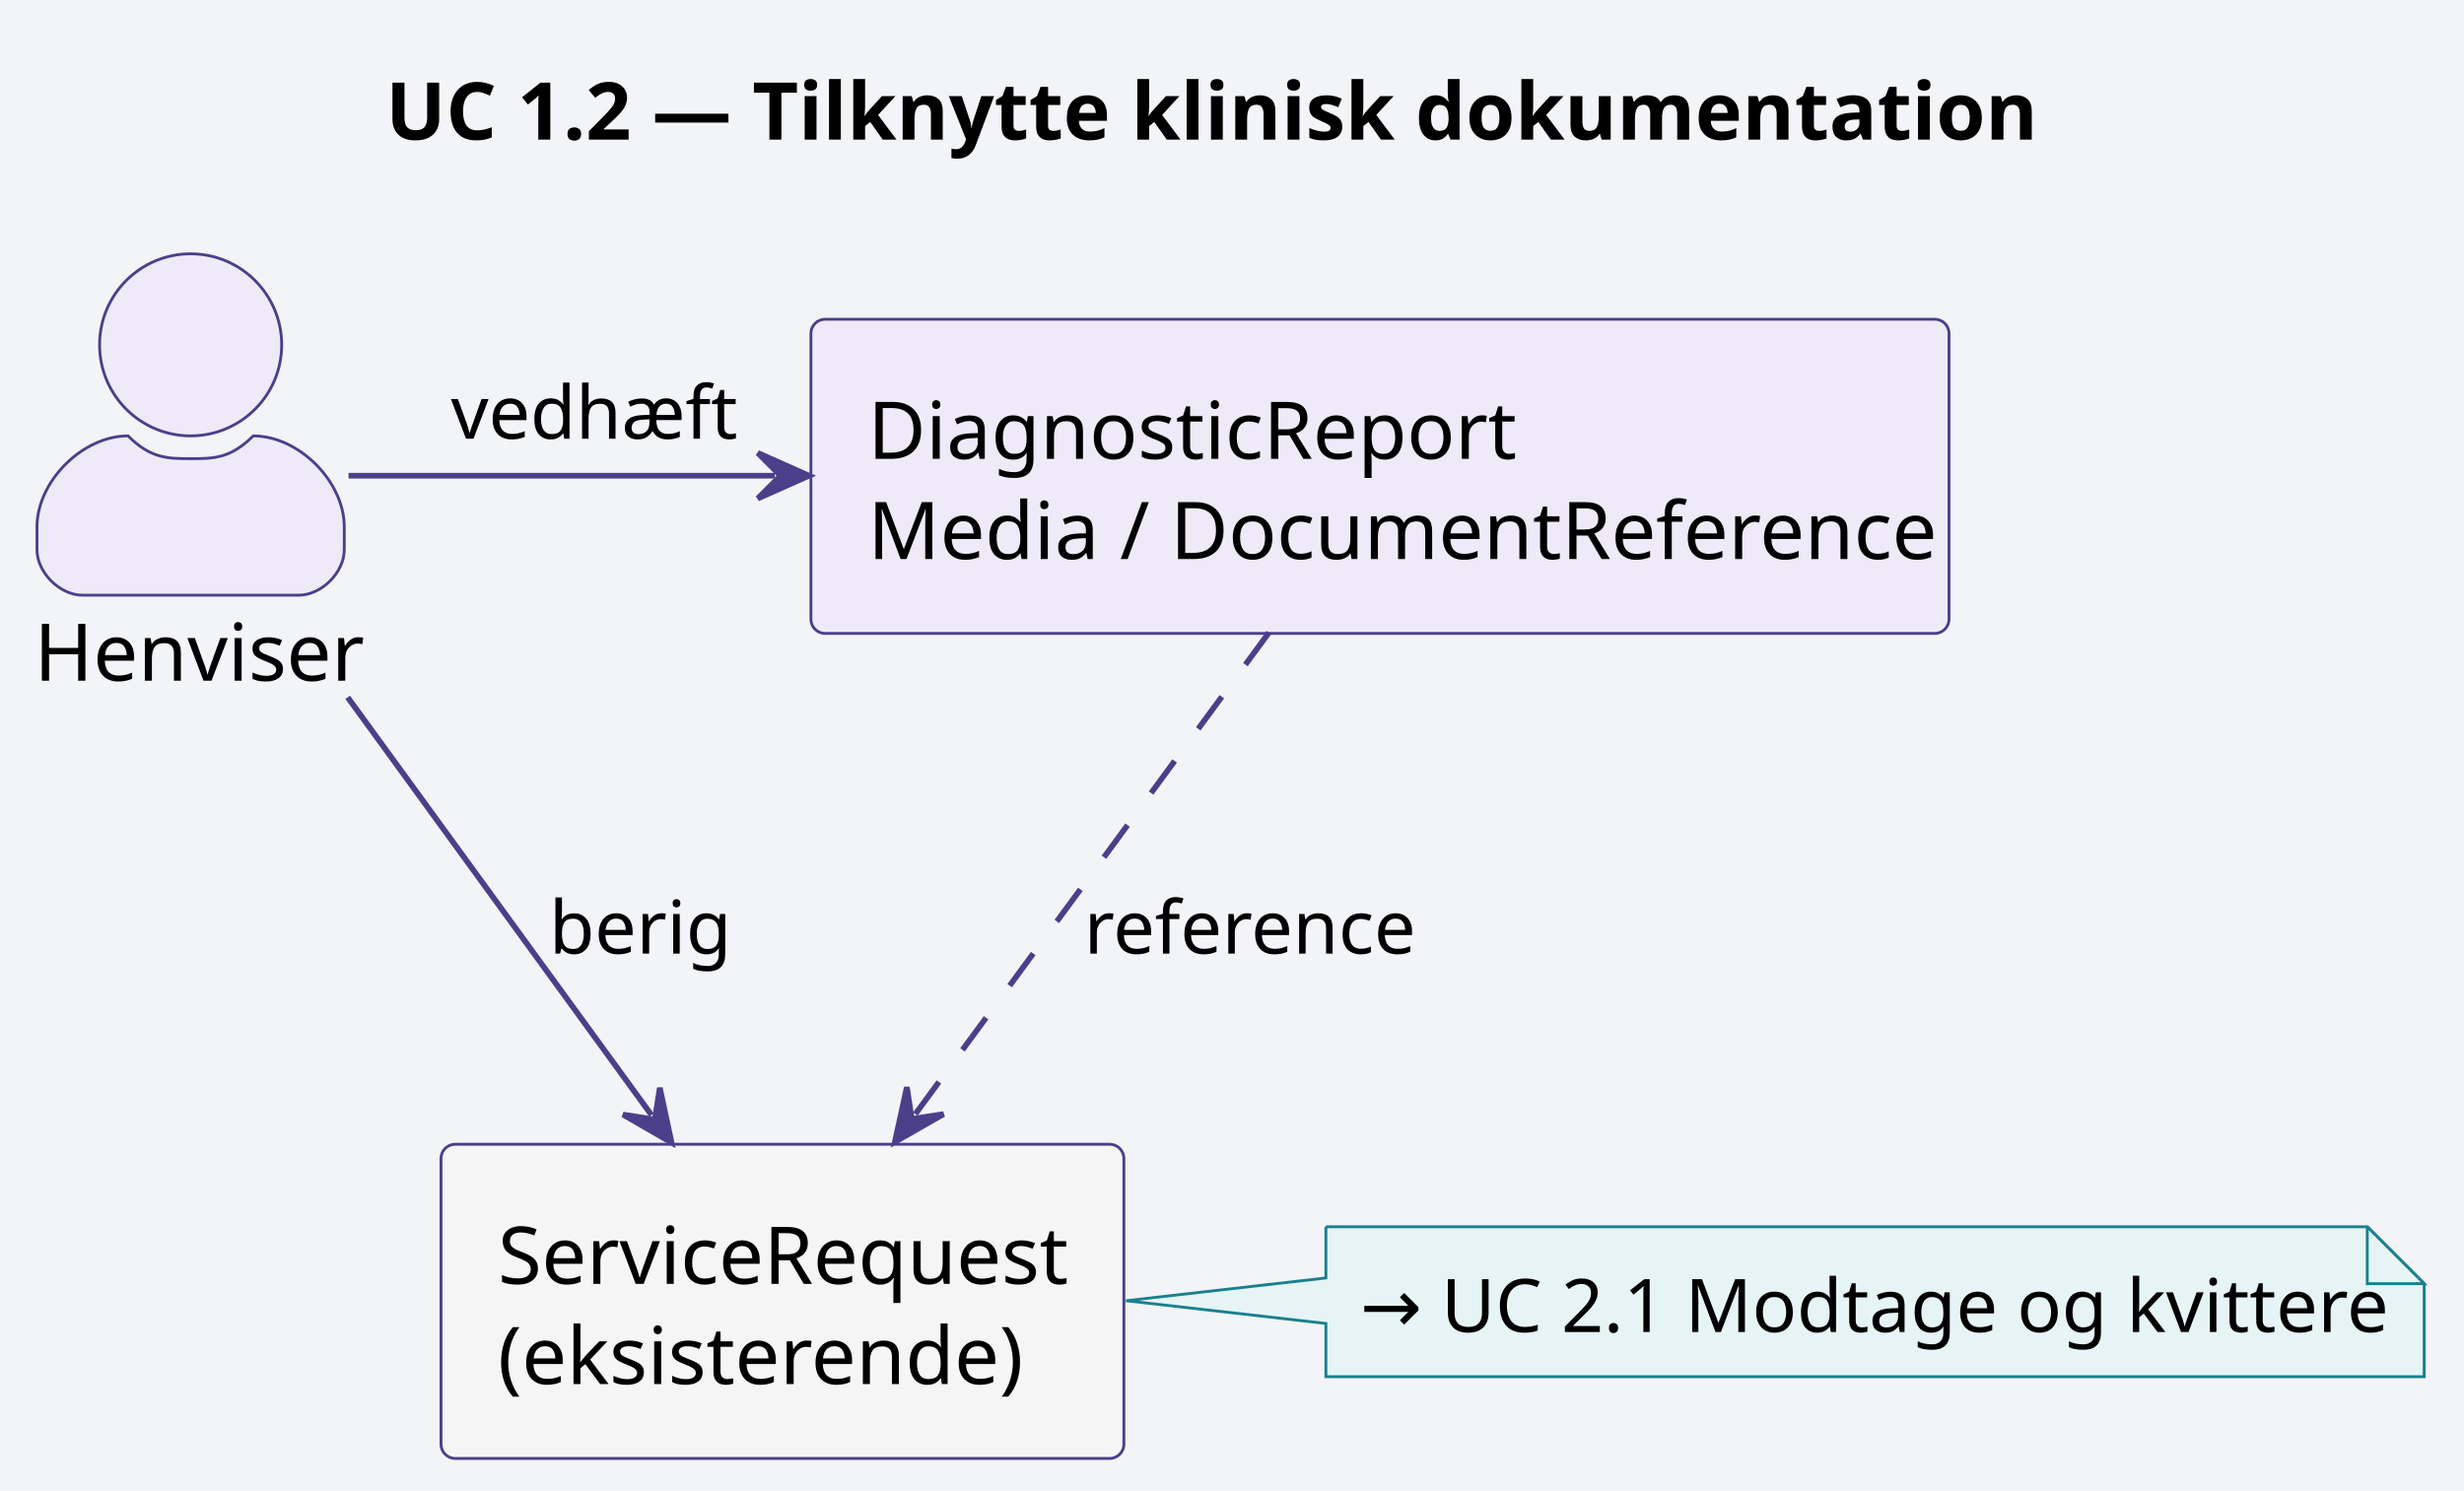
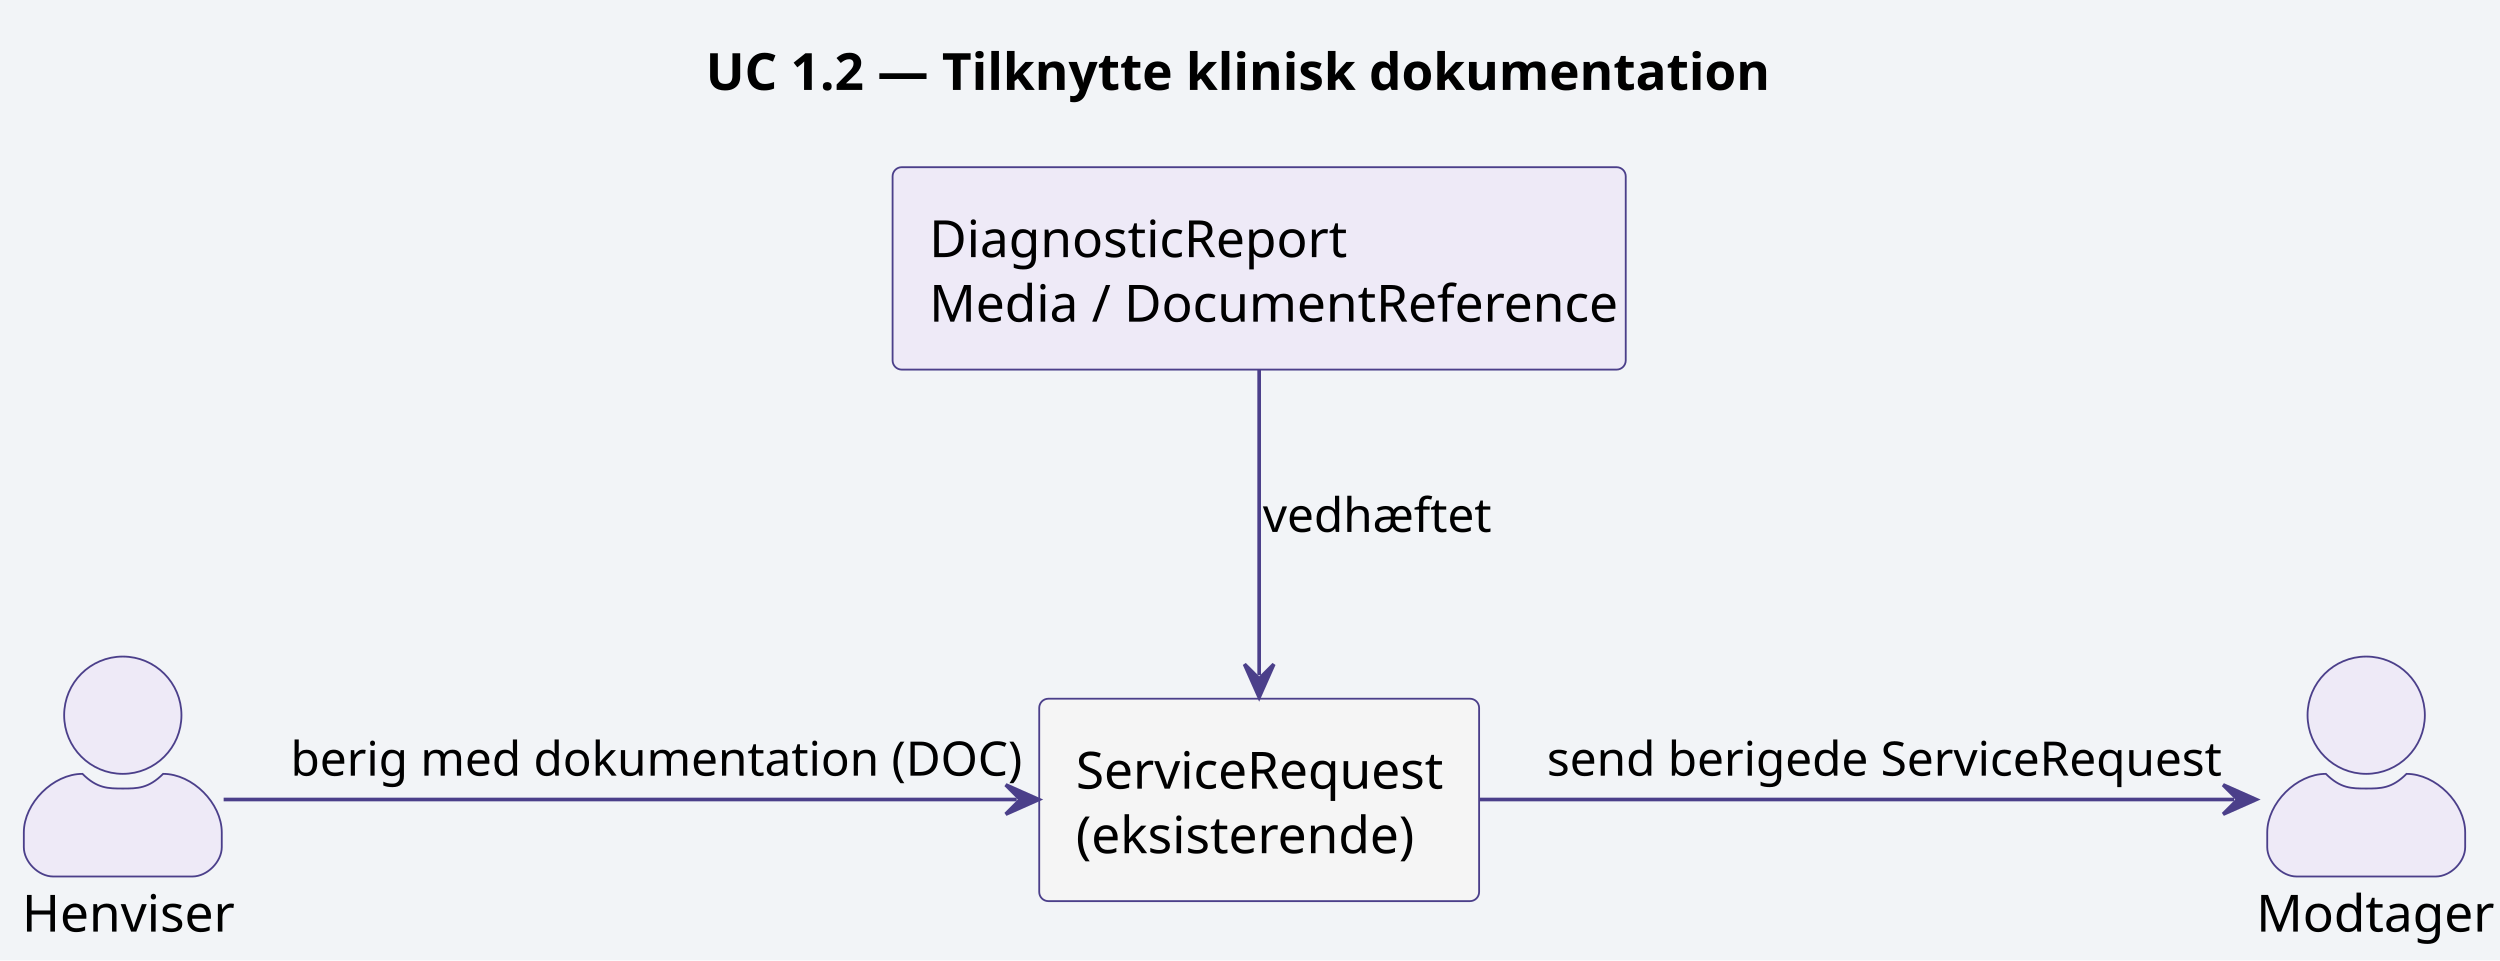
- <svg xmlns="http://www.w3.org/2000/svg" contentStyleType="text/css" height="262px" preserveAspectRatio="none" style="width:433px;height:262px;background:#F2F4F7;" version="1.1" viewBox="0 0 433 262" width="433px" zoomAndPan="magnify">
+ <svg xmlns="http://www.w3.org/2000/svg" contentStyleType="text/css" height="262px" preserveAspectRatio="none" style="width:682px;height:262px;background:#F2F4F7;" version="1.1" viewBox="0 0 682 262" width="682px" zoomAndPan="magnify">
  <defs />
  <g>
-     <rect fill="#F2F4F7" height="262" style="stroke:none;stroke-width:1.0;" width="433" x="0" y="0" />
-     <text fill="#000000" font-family="IBM Plex Sans" font-size="14" font-weight="bold" lengthAdjust="spacing" textLength="283.438" x="67.781" y="24.533">UC 1.2 — Tilknytte klinisk dokumentation</text>
+     <rect fill="#F2F4F7" height="262" style="stroke:none;stroke-width:1.0;" width="682" x="0" y="0" />
+     <text fill="#000000" font-family="IBM Plex Sans" font-size="14" font-weight="bold" lengthAdjust="spacing" textLength="283.438" x="192.531" y="24.533">UC 1.2 — Tilknytte klinisk dokumentation</text>
    <g id="elem_Henviser">
-       <ellipse cx="33.5" cy="60.609" fill="#EEEAF7" rx="16" ry="16" style="stroke:#4B3F8A;stroke-width:0.5;" />
-       <path d="M33.5,80.609 C37.5,80.609 40.5,80.609 44.5,76.609 C52.5,76.609 60.5,84.609 60.5,92.609 L60.5,96.609 C60.5,100.609 56.5,104.609 52.5,104.609 L14.5,104.609 C10.5,104.609 6.5,100.609 6.5,96.609 L6.5,92.609 C6.5,84.609 14.5,76.609 22.5,76.609 C26.5,80.609 29.5,80.609 33.5,80.609 " fill="#EEEAF7" style="stroke:#4B3F8A;stroke-width:0.5;" />
-       <text fill="#000000" font-family="IBM Plex Sans" font-size="14" lengthAdjust="spacing" textLength="55" x="6" y="119.643">Henviser</text>
+       <ellipse cx="33.5" cy="195.109" fill="#EEEAF7" rx="16" ry="16" style="stroke:#4B3F8A;stroke-width:0.5;" />
+       <path d="M33.5,215.109 C37.5,215.109 40.5,215.109 44.5,211.109 C52.5,211.109 60.5,219.109 60.5,227.109 L60.5,231.109 C60.5,235.109 56.5,239.109 52.5,239.109 L14.5,239.109 C10.5,239.109 6.5,235.109 6.5,231.109 L6.5,227.109 C6.5,219.109 14.5,211.109 22.5,211.109 C26.5,215.109 29.5,215.109 33.5,215.109 " fill="#EEEAF7" style="stroke:#4B3F8A;stroke-width:0.5;" />
+       <text fill="#000000" font-family="IBM Plex Sans" font-size="14" lengthAdjust="spacing" textLength="55" x="6" y="254.143">Henviser</text>
    </g>
    <g id="elem_SR">
-       <rect fill="#F5F5F5" height="55.219" rx="2.5" ry="2.5" style="stroke:#4B3F8A;stroke-width:0.5;" width="120" x="77.5" y="201.109" />
-       <text fill="#000000" font-family="IBM Plex Sans" font-size="14" lengthAdjust="spacing" textLength="100" x="87.5" y="225.643">ServiceRequest</text>
-       <text fill="#000000" font-family="IBM Plex Sans" font-size="14" lengthAdjust="spacing" textLength="91" x="87.5" y="243.252">(eksisterende)</text>
+       <rect fill="#F5F5F5" height="55.219" rx="2.5" ry="2.5" style="stroke:#4B3F8A;stroke-width:0.5;" width="120" x="283.5" y="190.609" />
+       <text fill="#000000" font-family="IBM Plex Sans" font-size="14" lengthAdjust="spacing" textLength="100" x="293.5" y="215.143">ServiceRequest</text>
+       <text fill="#000000" font-family="IBM Plex Sans" font-size="14" lengthAdjust="spacing" textLength="91" x="293.5" y="232.752">(eksisterende)</text>
    </g>
    <g id="elem_DOC">
-       <rect fill="#EEEAF7" height="55.219" rx="2.5" ry="2.5" style="stroke:#4B3F8A;stroke-width:0.5;" width="200" x="142.5" y="56.109" />
-       <text fill="#000000" font-family="IBM Plex Sans" font-size="14" lengthAdjust="spacing" textLength="109" x="152.5" y="80.643">DiagnosticReport</text>
-       <text fill="#000000" font-family="IBM Plex Sans" font-size="14" lengthAdjust="spacing" textLength="180" x="152.5" y="98.252">Media / DocumentReference</text>
+       <rect fill="#EEEAF7" height="55.219" rx="2.5" ry="2.5" style="stroke:#4B3F8A;stroke-width:0.5;" width="200" x="243.5" y="45.609" />
+       <text fill="#000000" font-family="IBM Plex Sans" font-size="14" lengthAdjust="spacing" textLength="109" x="253.5" y="70.143">DiagnosticReport</text>
+       <text fill="#000000" font-family="IBM Plex Sans" font-size="14" lengthAdjust="spacing" textLength="180" x="253.5" y="87.752">Media / DocumentReference</text>
    </g>
-     <g id="elem_GMN8">
-       <path d="M233,215.609 L233,224.609 L197.88,228.609 L233,232.609 L233,241.961 A0,0 0 0 0 233,241.961 L426,241.961 A0,0 0 0 0 426,241.961 L426,225.609 L416,215.609 L233,215.609 A0,0 0 0 0 233,215.609 " fill="#E6F4F6" style="stroke:#1A7F8E;stroke-width:0.5;" />
-       <path d="M416,215.609 L416,225.609 L426,225.609 L416,215.609 " fill="#E6F4F6" style="stroke:#1A7F8E;stroke-width:0.5;" />
-       <text fill="#000000" font-family="IBM Plex Sans" font-size="13" lengthAdjust="spacing" textLength="172" x="239" y="234.105">→ UC 2.1 Modtage og kvittere</text>
+     <g id="elem_Modtager">
+       <ellipse cx="645.5" cy="195.109" fill="#EEEAF7" rx="16" ry="16" style="stroke:#4B3F8A;stroke-width:0.5;" />
+       <path d="M645.5,215.109 C649.5,215.109 652.5,215.109 656.5,211.109 C664.5,211.109 672.5,219.109 672.5,227.109 L672.5,231.109 C672.5,235.109 668.5,239.109 664.5,239.109 L626.5,239.109 C622.5,239.109 618.5,235.109 618.5,231.109 L618.5,227.109 C618.5,219.109 626.5,211.109 634.5,211.109 C638.5,215.109 641.5,215.109 645.5,215.109 " fill="#EEEAF7" style="stroke:#4B3F8A;stroke-width:0.5;" />
+       <text fill="#000000" font-family="IBM Plex Sans" font-size="14" lengthAdjust="spacing" textLength="60" x="615.5" y="254.143">Modtager</text>
    </g>
    <g id="link_Henviser_SR">
-       <path d="M61.1,122.559 C79.03,147.209 98.442,173.907 114.481,195.967 " fill="none" id="Henviser-to-SR" style="stroke:#4B3F8A;stroke-width:1.0;" />
-       <polygon fill="#4B3F8A" points="118.01,200.819,115.952,191.188,115.07,196.775,109.482,195.893,118.01,200.819" style="stroke:#4B3F8A;stroke-width:1.0;" />
-       <text fill="#000000" font-family="IBM Plex Sans" font-size="13" lengthAdjust="spacing" textLength="28" x="96.5" y="167.605">berig</text>
+       <path d="M61.01,218.109 C110.65,218.109 210.27,218.109 277.36,218.109 " fill="none" id="Henviser-to-SR" style="stroke:#4B3F8A;stroke-width:1.0;" />
+       <polygon fill="#4B3F8A" points="283.36,218.109,274.36,214.109,278.36,218.109,274.36,222.109,283.36,218.109" style="stroke:#4B3F8A;stroke-width:1.0;" />
+       <text fill="#000000" font-family="IBM Plex Sans" font-size="13" lengthAdjust="spacing" textLength="186" x="79.25" y="211.605">berig med dokumentation (DOC)</text>
    </g>
-     <g id="link_Henviser_DOC">
-       <path d="M61.25,83.609 C82.24,83.609 106.43,83.609 136.17,83.609 " fill="none" id="Henviser-to-DOC" style="stroke:#4B3F8A;stroke-width:1.0;" />
-       <polygon fill="#4B3F8A" points="142.17,83.609,133.17,79.609,137.17,83.609,133.17,87.609,142.17,83.609" style="stroke:#4B3F8A;stroke-width:1.0;" />
-       <text fill="#000000" font-family="IBM Plex Sans" font-size="13" lengthAdjust="spacing" textLength="45" x="79.25" y="77.105">vedhæft</text>
+     <g id="link_SR_Modtager">
+       <path d="M403.53,218.109 C467.52,218.109 560.26,218.109 609.47,218.109 " fill="none" id="SR-to-Modtager" style="stroke:#4B3F8A;stroke-width:1.0;" />
+       <polygon fill="#4B3F8A" points="615.47,218.109,606.47,214.109,610.47,218.109,606.47,222.109,615.47,218.109" style="stroke:#4B3F8A;stroke-width:1.0;" />
+       <text fill="#000000" font-family="IBM Plex Sans" font-size="13" lengthAdjust="spacing" textLength="175" x="422" y="211.605">send berigede ServiceRequest</text>
    </g>
    <g id="link_DOC_SR">
-       <path d="M223,111.169 C204.26,136.699 179.631,170.233 160.811,195.863 " fill="none" id="DOC-to-SR" style="stroke:#4B3F8A;stroke-width:1.0;stroke-dasharray:7.0,7.0;" />
-       <polygon fill="#4B3F8A" points="157.26,200.699,165.811,195.812,160.219,196.669,159.363,191.078,157.26,200.699" style="stroke:#4B3F8A;stroke-width:1.0;" />
-       <text fill="#000000" font-family="IBM Plex Sans" font-size="13" lengthAdjust="spacing" textLength="53" x="190.5" y="167.605">reference</text>
+       <path d="M343.5,100.669 C343.5,126.199 343.5,158.569 343.5,184.199 " fill="none" id="DOC-to-SR" style="stroke:#4B3F8A;stroke-width:1.0;" />
+       <polygon fill="#4B3F8A" points="343.5,190.199,347.5,181.199,343.5,185.199,339.5,181.199,343.5,190.199" style="stroke:#4B3F8A;stroke-width:1.0;" />
+       <text fill="#000000" font-family="IBM Plex Sans" font-size="13" lengthAdjust="spacing" textLength="56" x="344.5" y="145.105">vedhæftet</text>
    </g>
  </g>
</svg>
